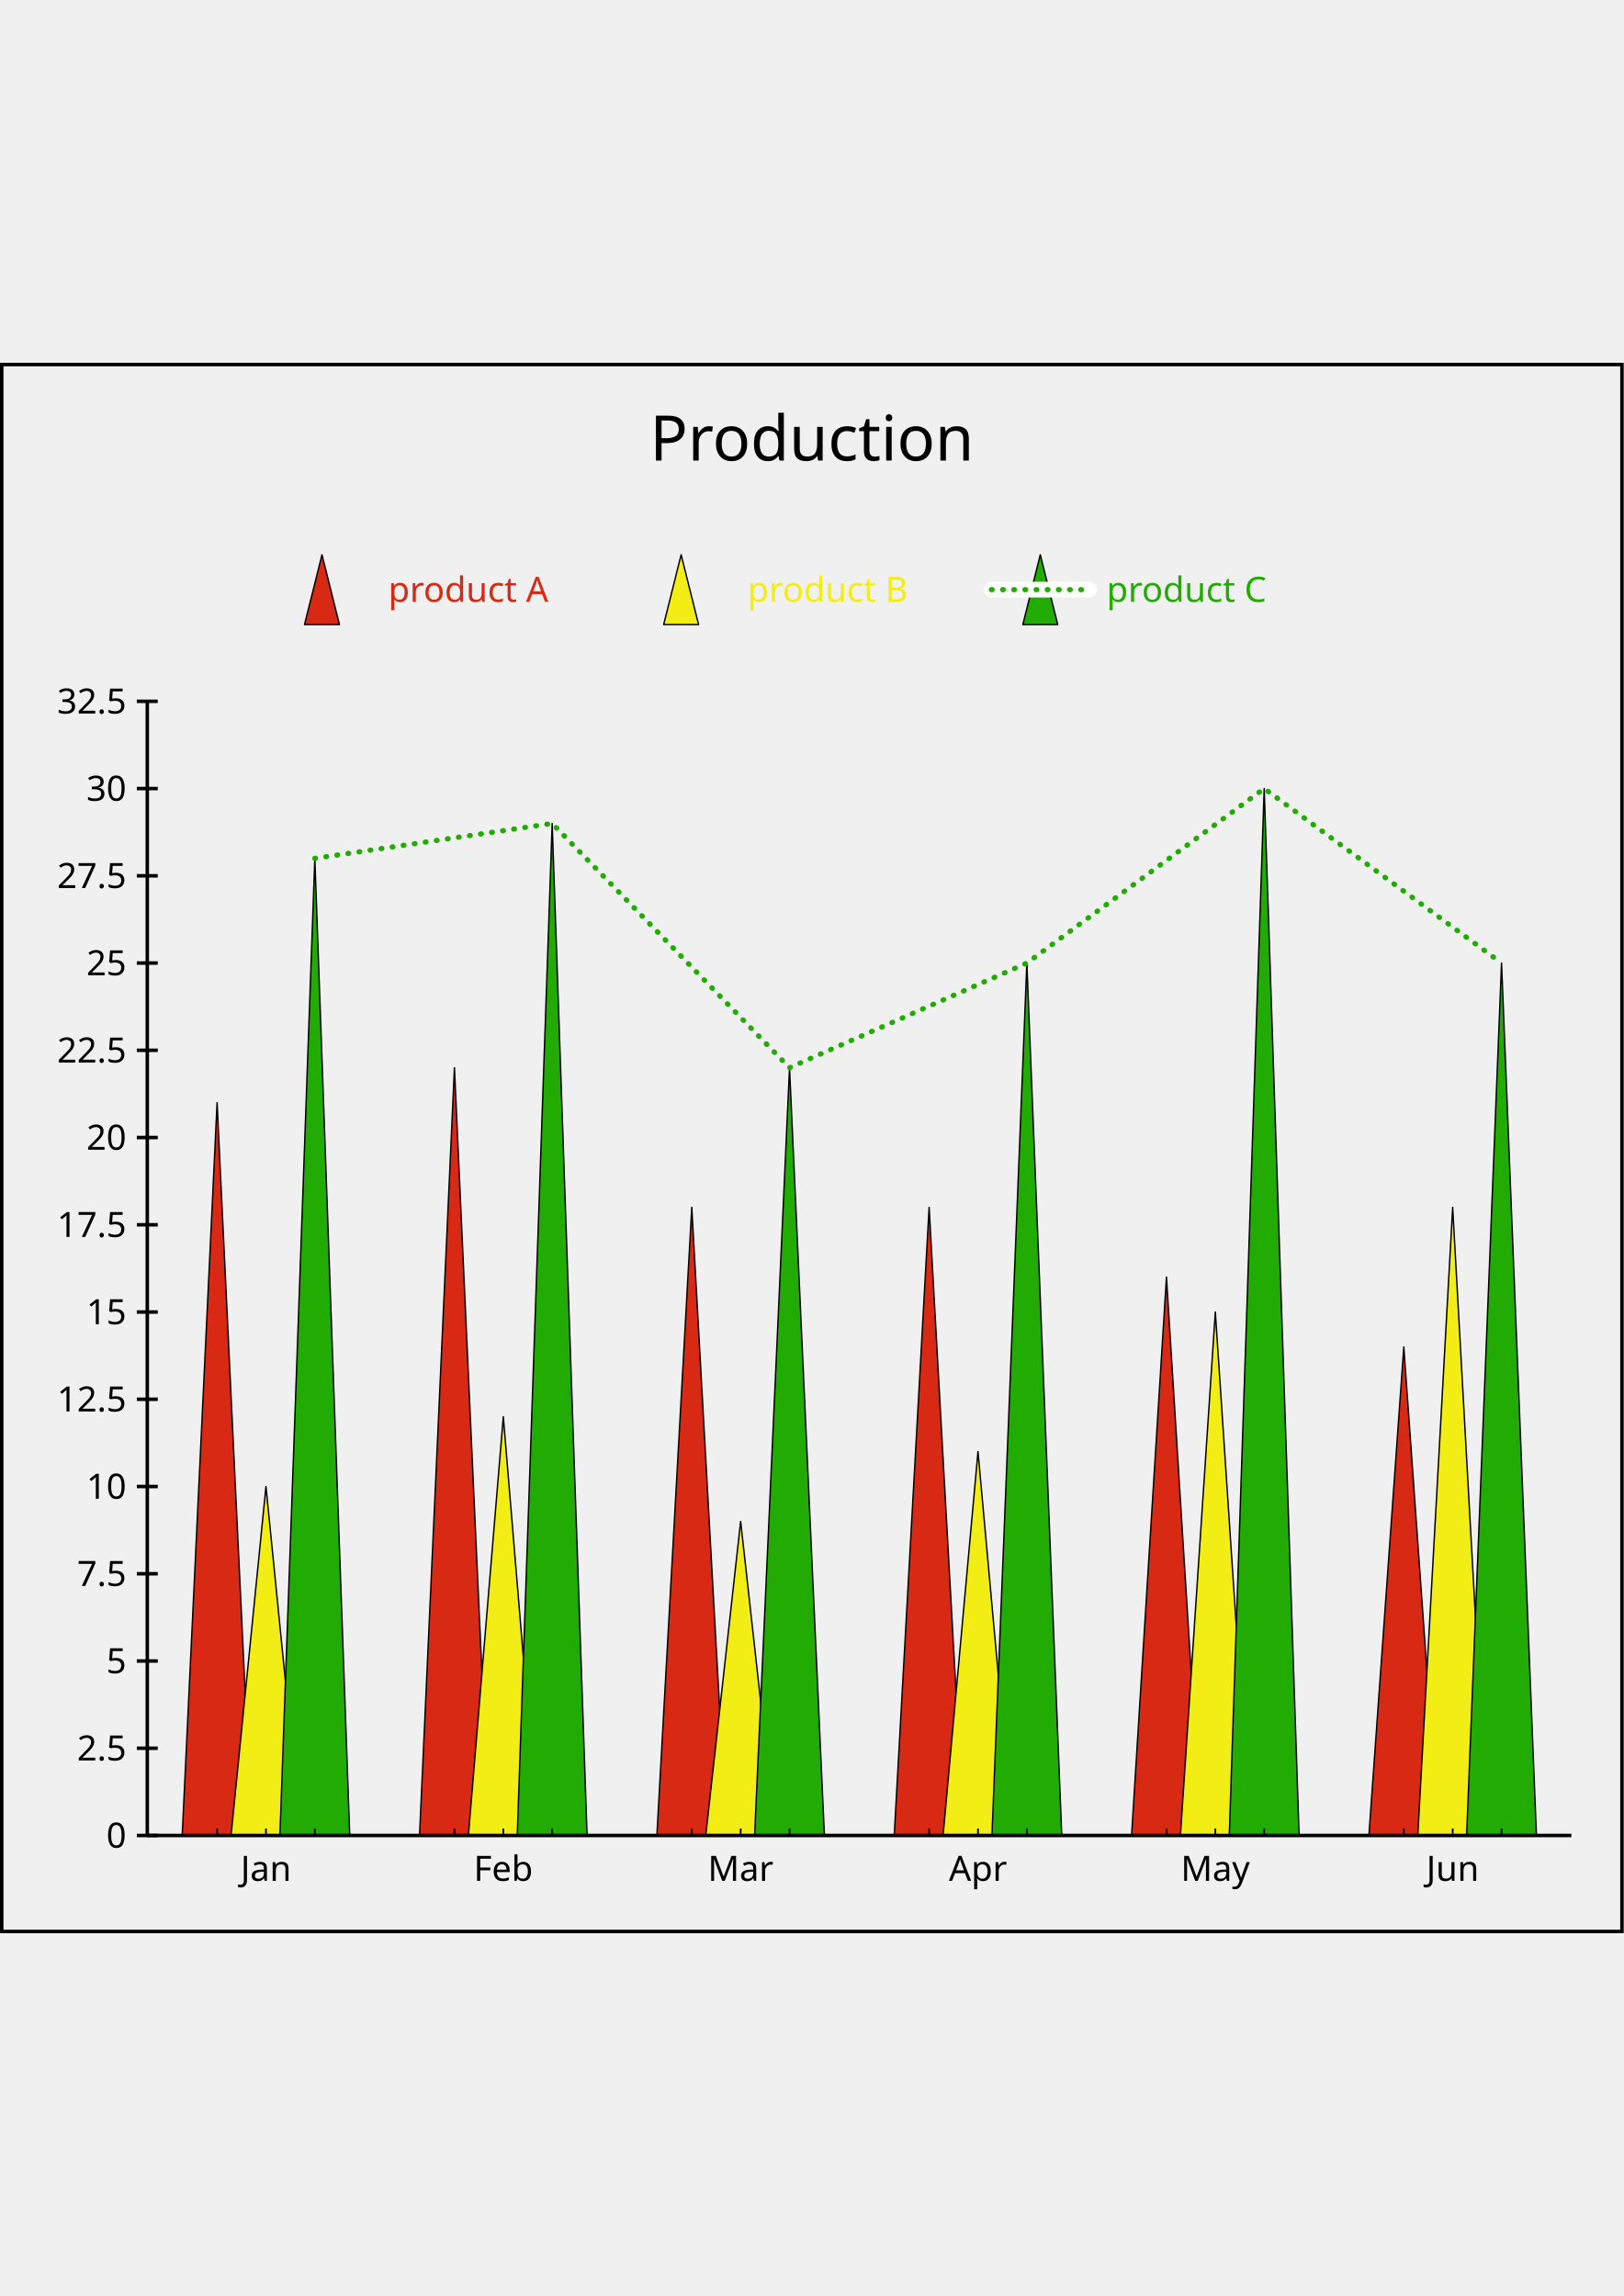
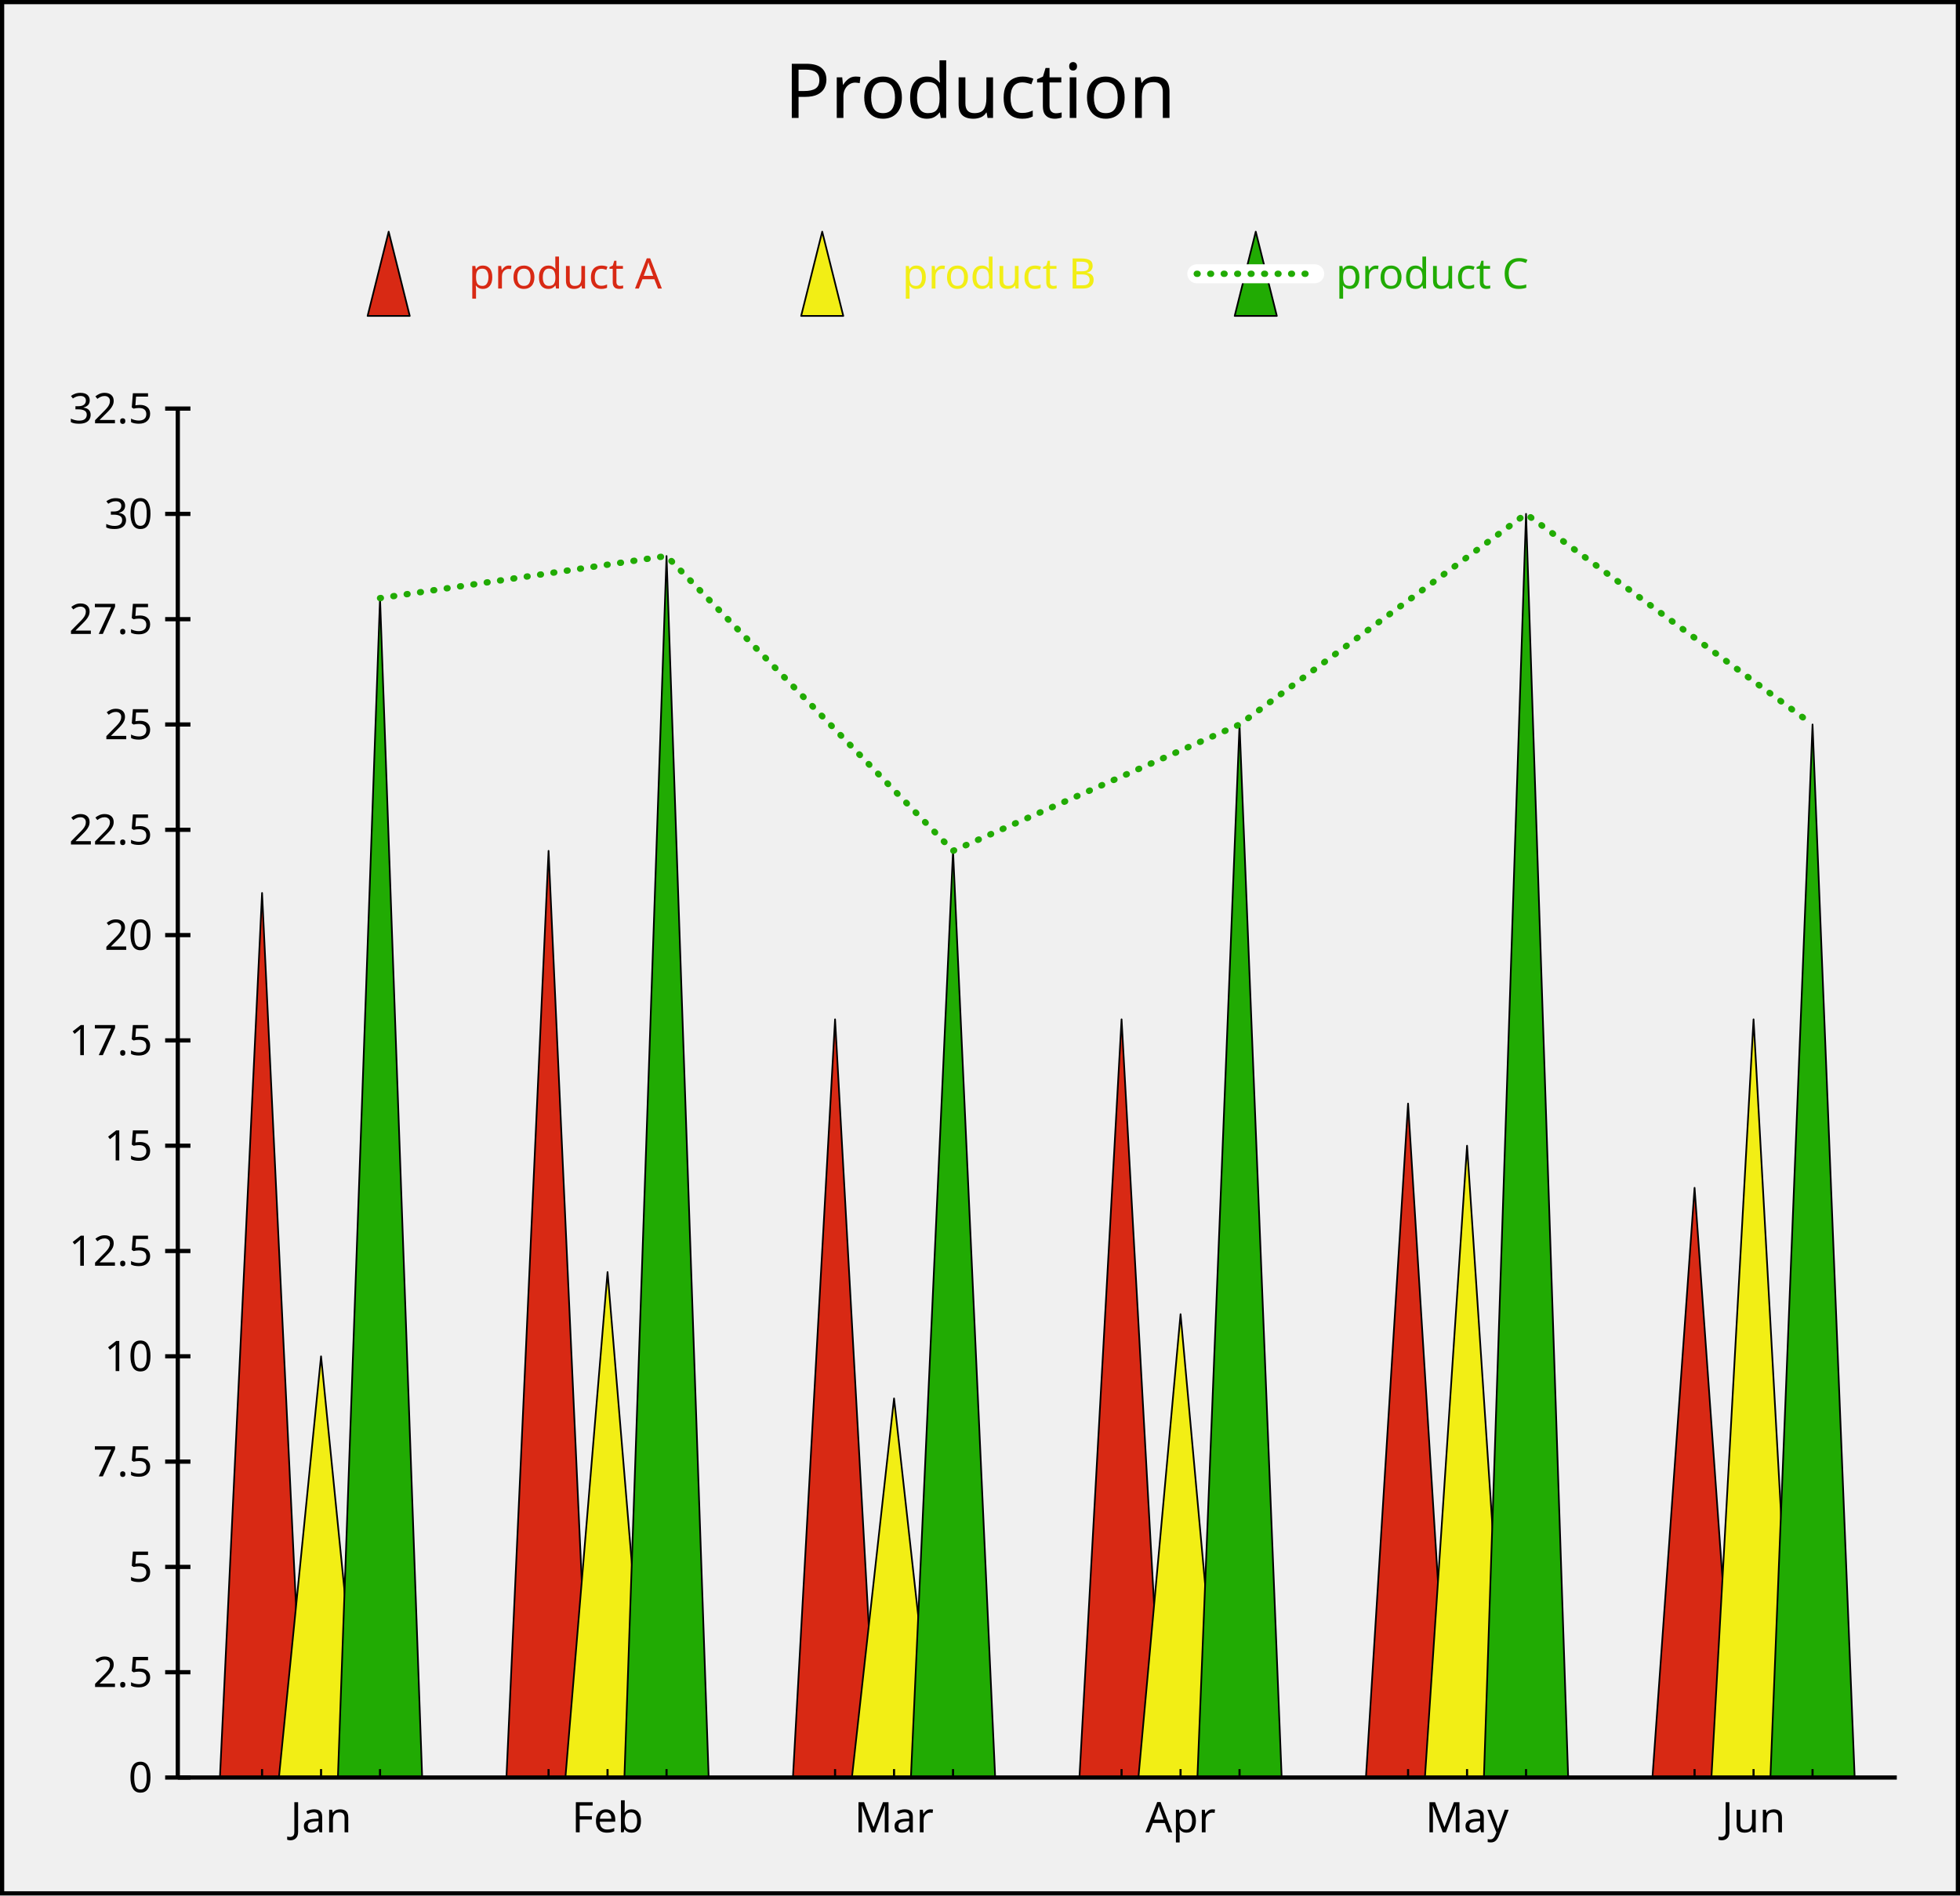
- <svg xmlns="http://www.w3.org/2000/svg" viewBox="0 0 465.2 450" id="svg4975" width="210mm" height="297mm">
-   <defs id="defs5152" />
-   <g id="g4979">
-     <text x="232.6" y="28" text-anchor="middle" font-family="Verdana" font-size="18" fill="black" id="text4981">Production</text>
+ <svg xmlns="http://www.w3.org/2000/svg" viewBox="0 0 465.2 450">
+   <g>
+     <text x="232.6" y="28" text-anchor="middle" font-family="Verdana" font-size="18" fill="black">Production</text>
  </g>
-   <g stroke-width="0.4" fill="#d82914" stroke="black" stroke-linejoin="round" id="g4983">
-     <g transform="translate(62.2, 422)" id="g4985">
-       <path d="M-10,-0 h20 l-10,-210 h00 z" id="path4987" />
+   <g stroke-width="0.4" fill="#d82914" stroke="black" stroke-linejoin="round">
+     <g transform="translate(62.2, 422)">
+       <path d="M-10,-0 h20 l-10,-210 h00 z" />
    </g>
-     <g transform="translate(130.2, 422)" id="g4989">
-       <path d="M-10,-0 h20 l-10,-220 h00 z" id="path4991" />
+     <g transform="translate(130.2, 422)">
+       <path d="M-10,-0 h20 l-10,-220 h00 z" />
    </g>
-     <g transform="translate(198.2, 422)" id="g4993">
-       <path d="M-10,-0 h20 l-10,-180 h00 z" id="path4995" />
+     <g transform="translate(198.2, 422)">
+       <path d="M-10,-0 h20 l-10,-180 h00 z" />
    </g>
-     <g transform="translate(266.2, 422)" id="g4997">
-       <path d="M-10,-0 h20 l-10,-180 h00 z" id="path4999" />
+     <g transform="translate(266.2, 422)">
+       <path d="M-10,-0 h20 l-10,-180 h00 z" />
    </g>
-     <g transform="translate(334.2, 422)" id="g5001">
-       <path d="M-10,-0 h20 l-10,-160 h00 z" id="path5003" />
+     <g transform="translate(334.2, 422)">
+       <path d="M-10,-0 h20 l-10,-160 h00 z" />
    </g>
-     <g transform="translate(402.2, 422)" id="g5005">
-       <path d="M-10,-0 h20 l-10,-140 h00 z" id="path5007" />
+     <g transform="translate(402.2, 422)">
+       <path d="M-10,-0 h20 l-10,-140 h00 z" />
    </g>
-     <g transform="translate(92.25,        75)" id="g5009">
-       <path d="M-5,00 h10 l-5,-20 h00 z" id="path5011" />
+     <g transform="translate(92.25,        75)">
+       <path d="M-5,00 h10 l-5,-20 h00 z" />
    </g>
  </g>
-   <g stroke-width="0.4" fill="#f2ee15" stroke="black" stroke-linejoin="round" id="g5013">
-     <g transform="translate(76.2, 422)" id="g5015">
-       <path d="M-10,-0 h20 l-10,-100 h00 z" id="path5017" />
+   <g stroke-width="0.4" fill="#f2ee15" stroke="black" stroke-linejoin="round">
+     <g transform="translate(76.2, 422)">
+       <path d="M-10,-0 h20 l-10,-100 h00 z" />
    </g>
-     <g transform="translate(144.2, 422)" id="g5019">
-       <path d="M-10,-0 h20 l-10,-120 h00 z" id="path5021" />
+     <g transform="translate(144.2, 422)">
+       <path d="M-10,-0 h20 l-10,-120 h00 z" />
    </g>
-     <g transform="translate(212.2, 422)" id="g5023">
-       <path d="M-10,-0 h20 l-10,-90 h00 z" id="path5025" />
+     <g transform="translate(212.2, 422)">
+       <path d="M-10,-0 h20 l-10,-90 h00 z" />
    </g>
-     <g transform="translate(280.2, 422)" id="g5027">
-       <path d="M-10,-0 h20 l-10,-110 h00 z" id="path5029" />
+     <g transform="translate(280.2, 422)">
+       <path d="M-10,-0 h20 l-10,-110 h00 z" />
    </g>
-     <g transform="translate(348.2, 422)" id="g5031">
-       <path d="M-10,-0 h20 l-10,-150 h00 z" id="path5033" />
+     <g transform="translate(348.2, 422)">
+       <path d="M-10,-0 h20 l-10,-150 h00 z" />
    </g>
-     <g transform="translate(416.2, 422)" id="g5035">
-       <path d="M-10,-0 h20 l-10,-180 h00 z" id="path5037" />
+     <g transform="translate(416.2, 422)">
+       <path d="M-10,-0 h20 l-10,-180 h00 z" />
    </g>
-     <g transform="translate(195.15,        75)" id="g5039">
-       <path d="M-5,00 h10 l-5,-20 h00 z" id="path5041" />
+     <g transform="translate(195.15,        75)">
+       <path d="M-5,00 h10 l-5,-20 h00 z" />
    </g>
  </g>
-   <g stroke-width="0.4" fill="#21ab03" stroke="black" stroke-linejoin="round" id="g5043">
-     <g transform="translate(90.2, 422)" id="g5045">
-       <path d="M-10,-0 h20 l-10,-280 h00 z" id="path5047" />
+   <g stroke-width="0.4" fill="#21ab03" stroke="black" stroke-linejoin="round">
+     <g transform="translate(90.2, 422)">
+       <path d="M-10,-0 h20 l-10,-280 h00 z" />
    </g>
-     <g transform="translate(158.2, 422)" id="g5049">
-       <path d="M-10,-0 h20 l-10,-290 h00 z" id="path5051" />
+     <g transform="translate(158.2, 422)">
+       <path d="M-10,-0 h20 l-10,-290 h00 z" />
    </g>
-     <g transform="translate(226.2, 422)" id="g5053">
-       <path d="M-10,-0 h20 l-10,-220 h00 z" id="path5055" />
+     <g transform="translate(226.2, 422)">
+       <path d="M-10,-0 h20 l-10,-220 h00 z" />
    </g>
-     <g transform="translate(294.2, 422)" id="g5057">
-       <path d="M-10,-0 h20 l-10,-250 h00 z" id="path5059" />
+     <g transform="translate(294.2, 422)">
+       <path d="M-10,-0 h20 l-10,-250 h00 z" />
    </g>
-     <g transform="translate(362.2, 422)" id="g5061">
-       <path d="M-10,-0 h20 l-10,-300 h00 z" id="path5063" />
+     <g transform="translate(362.2, 422)">
+       <path d="M-10,-0 h20 l-10,-300 h00 z" />
    </g>
-     <g transform="translate(430.2, 422)" id="g5065">
-       <path d="M-10,-0 h20 l-10,-250 h00 z" id="path5067" />
+     <g transform="translate(430.2, 422)">
+       <path d="M-10,-0 h20 l-10,-250 h00 z" />
    </g>
-     <g transform="translate(298.05,        75)" id="g5069">
-       <path d="M-5,00 h10 l-5,-20 h00 z" id="path5071" />
+     <g transform="translate(298.05,        75)">
+       <path d="M-5,00 h10 l-5,-20 h00 z" />
    </g>
  </g>
-   <g stroke="black" id="g5073">
-     <path d="M62.2,420 l0,2 m14,-2 l0,2 m14,-2 l0,2 m40,-2 l0,2 m14,-2 l0,2 m14,-2 l0,2 m40,-2 l0,2 m14,-2 l0,2 m14,-2 l0,2 m40,-2 l0,2 m14,-2 l0,2 m14,-2 l0,2 m40,-2 l0,2 m14,-2 l0,2 m14,-2 l0,2 m40,-2 l0,2 m14,-2 l0,2 m14,-2 l0,2 m40,-2" stroke-width="0.5" id="path5075" />
-     <path d="M39.2,422 l6,0  m-6,-25 l6,0  m-6,-25 l6,0  m-6,-25 l6,0  m-6,-25 l6,0  m-6,-25 l6,0  m-6,-25 l6,0  m-6,-25 l6,0  m-6,-25 l6,0  m-6,-25 l6,0  m-6,-25 l6,0  m-6,-25 l6,0  m-6,-25 l6,0  m-6,-25 l6,0 " stroke-width="1" id="path5077" />
+   <g stroke="black">
+     <path d="M62.2,420 l0,2 m14,-2 l0,2 m14,-2 l0,2 m40,-2 l0,2 m14,-2 l0,2 m14,-2 l0,2 m40,-2 l0,2 m14,-2 l0,2 m14,-2 l0,2 m40,-2 l0,2 m14,-2 l0,2 m14,-2 l0,2 m40,-2 l0,2 m14,-2 l0,2 m14,-2 l0,2 m40,-2 l0,2 m14,-2 l0,2 m14,-2 l0,2 m40,-2" stroke-width="0.5" />
+     <path d="M39.2,422 l6,0  m-6,-25 l6,0  m-6,-25 l6,0  m-6,-25 l6,0  m-6,-25 l6,0  m-6,-25 l6,0  m-6,-25 l6,0  m-6,-25 l6,0  m-6,-25 l6,0  m-6,-25 l6,0  m-6,-25 l6,0  m-6,-25 l6,0  m-6,-25 l6,0  m-6,-25 l6,0 " stroke-width="1" />
  </g>
-   <line x1="42.2" y1="422" x2="450.2" y2="422" stroke="black" stroke-width="1" id="line5079" />
-   <g text-anchor="middle" font-family="Verdana" font-size="10" fill="black" id="g5081">
-     <text x="76.2" y="435" id="text5083">Jan</text>
-     <text x="144.2" y="435" id="text5085">Feb</text>
-     <text x="212.2" y="435" id="text5087">Mar</text>
-     <text x="280.2" y="435" id="text5089">Apr</text>
-     <text x="348.2" y="435" id="text5091">May</text>
-     <text x="416.2" y="435" id="text5093">Jun</text>
+   <line x1="42.2" y1="422" x2="450.2" y2="422" stroke="black" stroke-width="1" />
+   <g text-anchor="middle" font-family="Verdana" font-size="10" fill="black">
+     <text x="76.2" y="435">Jan</text>
+     <text x="144.2" y="435">Feb</text>
+     <text x="212.2" y="435">Mar</text>
+     <text x="280.2" y="435">Apr</text>
+     <text x="348.2" y="435">May</text>
+     <text x="416.2" y="435">Jun</text>
  </g>
-   <g stroke="black" stroke-width="1" id="g5095">
-     <line x1="42.2" y1="422" x2="42.2" y2="97" id="line5097" />
+   <g stroke="black" stroke-width="1">
+     <line x1="42.2" y1="422" x2="42.2" y2="97" />
  </g>
-   <g text-anchor="end" font-family="Verdana" font-size="10" fill="black" id="g5099">
-     <text x="36.2" y="425.5" id="text5101">0</text>
-     <text x="36.2" y="400.5" id="text5103">2.5</text>
-     <text x="36.2" y="375.5" id="text5105">5</text>
-     <text x="36.2" y="350.5" id="text5107">7.5</text>
-     <text x="36.2" y="325.5" id="text5109">10</text>
-     <text x="36.2" y="300.5" id="text5111">12.5</text>
-     <text x="36.2" y="275.5" id="text5113">15</text>
-     <text x="36.2" y="250.5" id="text5115">17.5</text>
-     <text x="36.2" y="225.5" id="text5117">20</text>
-     <text x="36.2" y="200.5" id="text5119">22.5</text>
-     <text x="36.2" y="175.5" id="text5121">25</text>
-     <text x="36.2" y="150.5" id="text5123">27.5</text>
-     <text x="36.2" y="125.5" id="text5125">30</text>
-     <text x="36.2" y="100.5" id="text5127">32.5</text>
+   <g text-anchor="end" font-family="Verdana" font-size="10" fill="black">
+     <text x="36.2" y="425.5">0</text>
+     <text x="36.2" y="400.5">2.5</text>
+     <text x="36.2" y="375.5">5</text>
+     <text x="36.2" y="350.5">7.5</text>
+     <text x="36.2" y="325.5">10</text>
+     <text x="36.2" y="300.5">12.5</text>
+     <text x="36.2" y="275.5">15</text>
+     <text x="36.2" y="250.5">17.5</text>
+     <text x="36.2" y="225.5">20</text>
+     <text x="36.2" y="200.5">22.5</text>
+     <text x="36.2" y="175.5">25</text>
+     <text x="36.2" y="150.5">27.5</text>
+     <text x="36.2" y="125.5">30</text>
+     <text x="36.2" y="100.5">32.5</text>
  </g>
-   <g stroke-width="1.5" fill="none" stroke-linecap="round" stroke-linejoin="round" stroke-dasharray="none" id="g5129">
-     <path d="M90.2,142 L158.2,132 L226.2,202 L294.2,172 L362.2,122 L430.2,172" stroke="#21ab03" stroke-dasharray="0.2,3" id="path5131" />
-     <path stroke="white" stroke-width="4.5" d="M284.05,65 l28,0" id="path5133" />
-     <path stroke="#21ab03" d="M284.05,65 l28,0" stroke-dasharray="0.2,3" id="path5135" />
+   <g stroke-width="1.5" fill="none" stroke-linecap="round" stroke-linejoin="round" stroke-dasharray="none">
+     <path d="M90.2,142 L158.2,132 L226.2,202 L294.2,172 L362.2,122 L430.2,172" stroke="#21ab03" stroke-dasharray="0.2,3" />
+     <path stroke="white" stroke-width="4.5" d="M284.05,65 l28,0" />
+     <path stroke="#21ab03" d="M284.05,65 l28,0" stroke-dasharray="0.2,3" />
  </g>
-   <g text-anchor="start" font-family="Verdana" font-size="10" fill="black" id="g5137">
-     <text x="111.25" y="68.5" fill="#d82914" id="text5139">product A</text>
-     <text x="214.15" y="68.5" fill="#f2ee15" id="text5141">product B</text>
-     <text x="317.05" y="68.5" fill="#21ab03" id="text5143">product C</text>
+   <g text-anchor="start" font-family="Verdana" font-size="10" fill="black">
+     <text x="111.25" y="68.5" fill="#d82914">product A</text>
+     <text x="214.15" y="68.5" fill="#f2ee15">product B</text>
+     <text x="317.05" y="68.5" fill="#21ab03">product C</text>
  </g>
-   <text x="42.2" y="444" font-family="Verdana" font-size="10" id="text5145" />
-   <text x="42.2" y="407" font-family="Verdana" font-size="10" id="text5147" />
-   <rect x="0.5" y="0.5" width="464.2" height="449" stroke="black" fill="none" stroke-width="1" id="rect5149" />
+   <rect x="0.5" y="0.5" width="464.2" height="449" stroke="black" fill="none" stroke-width="1" />
</svg>
